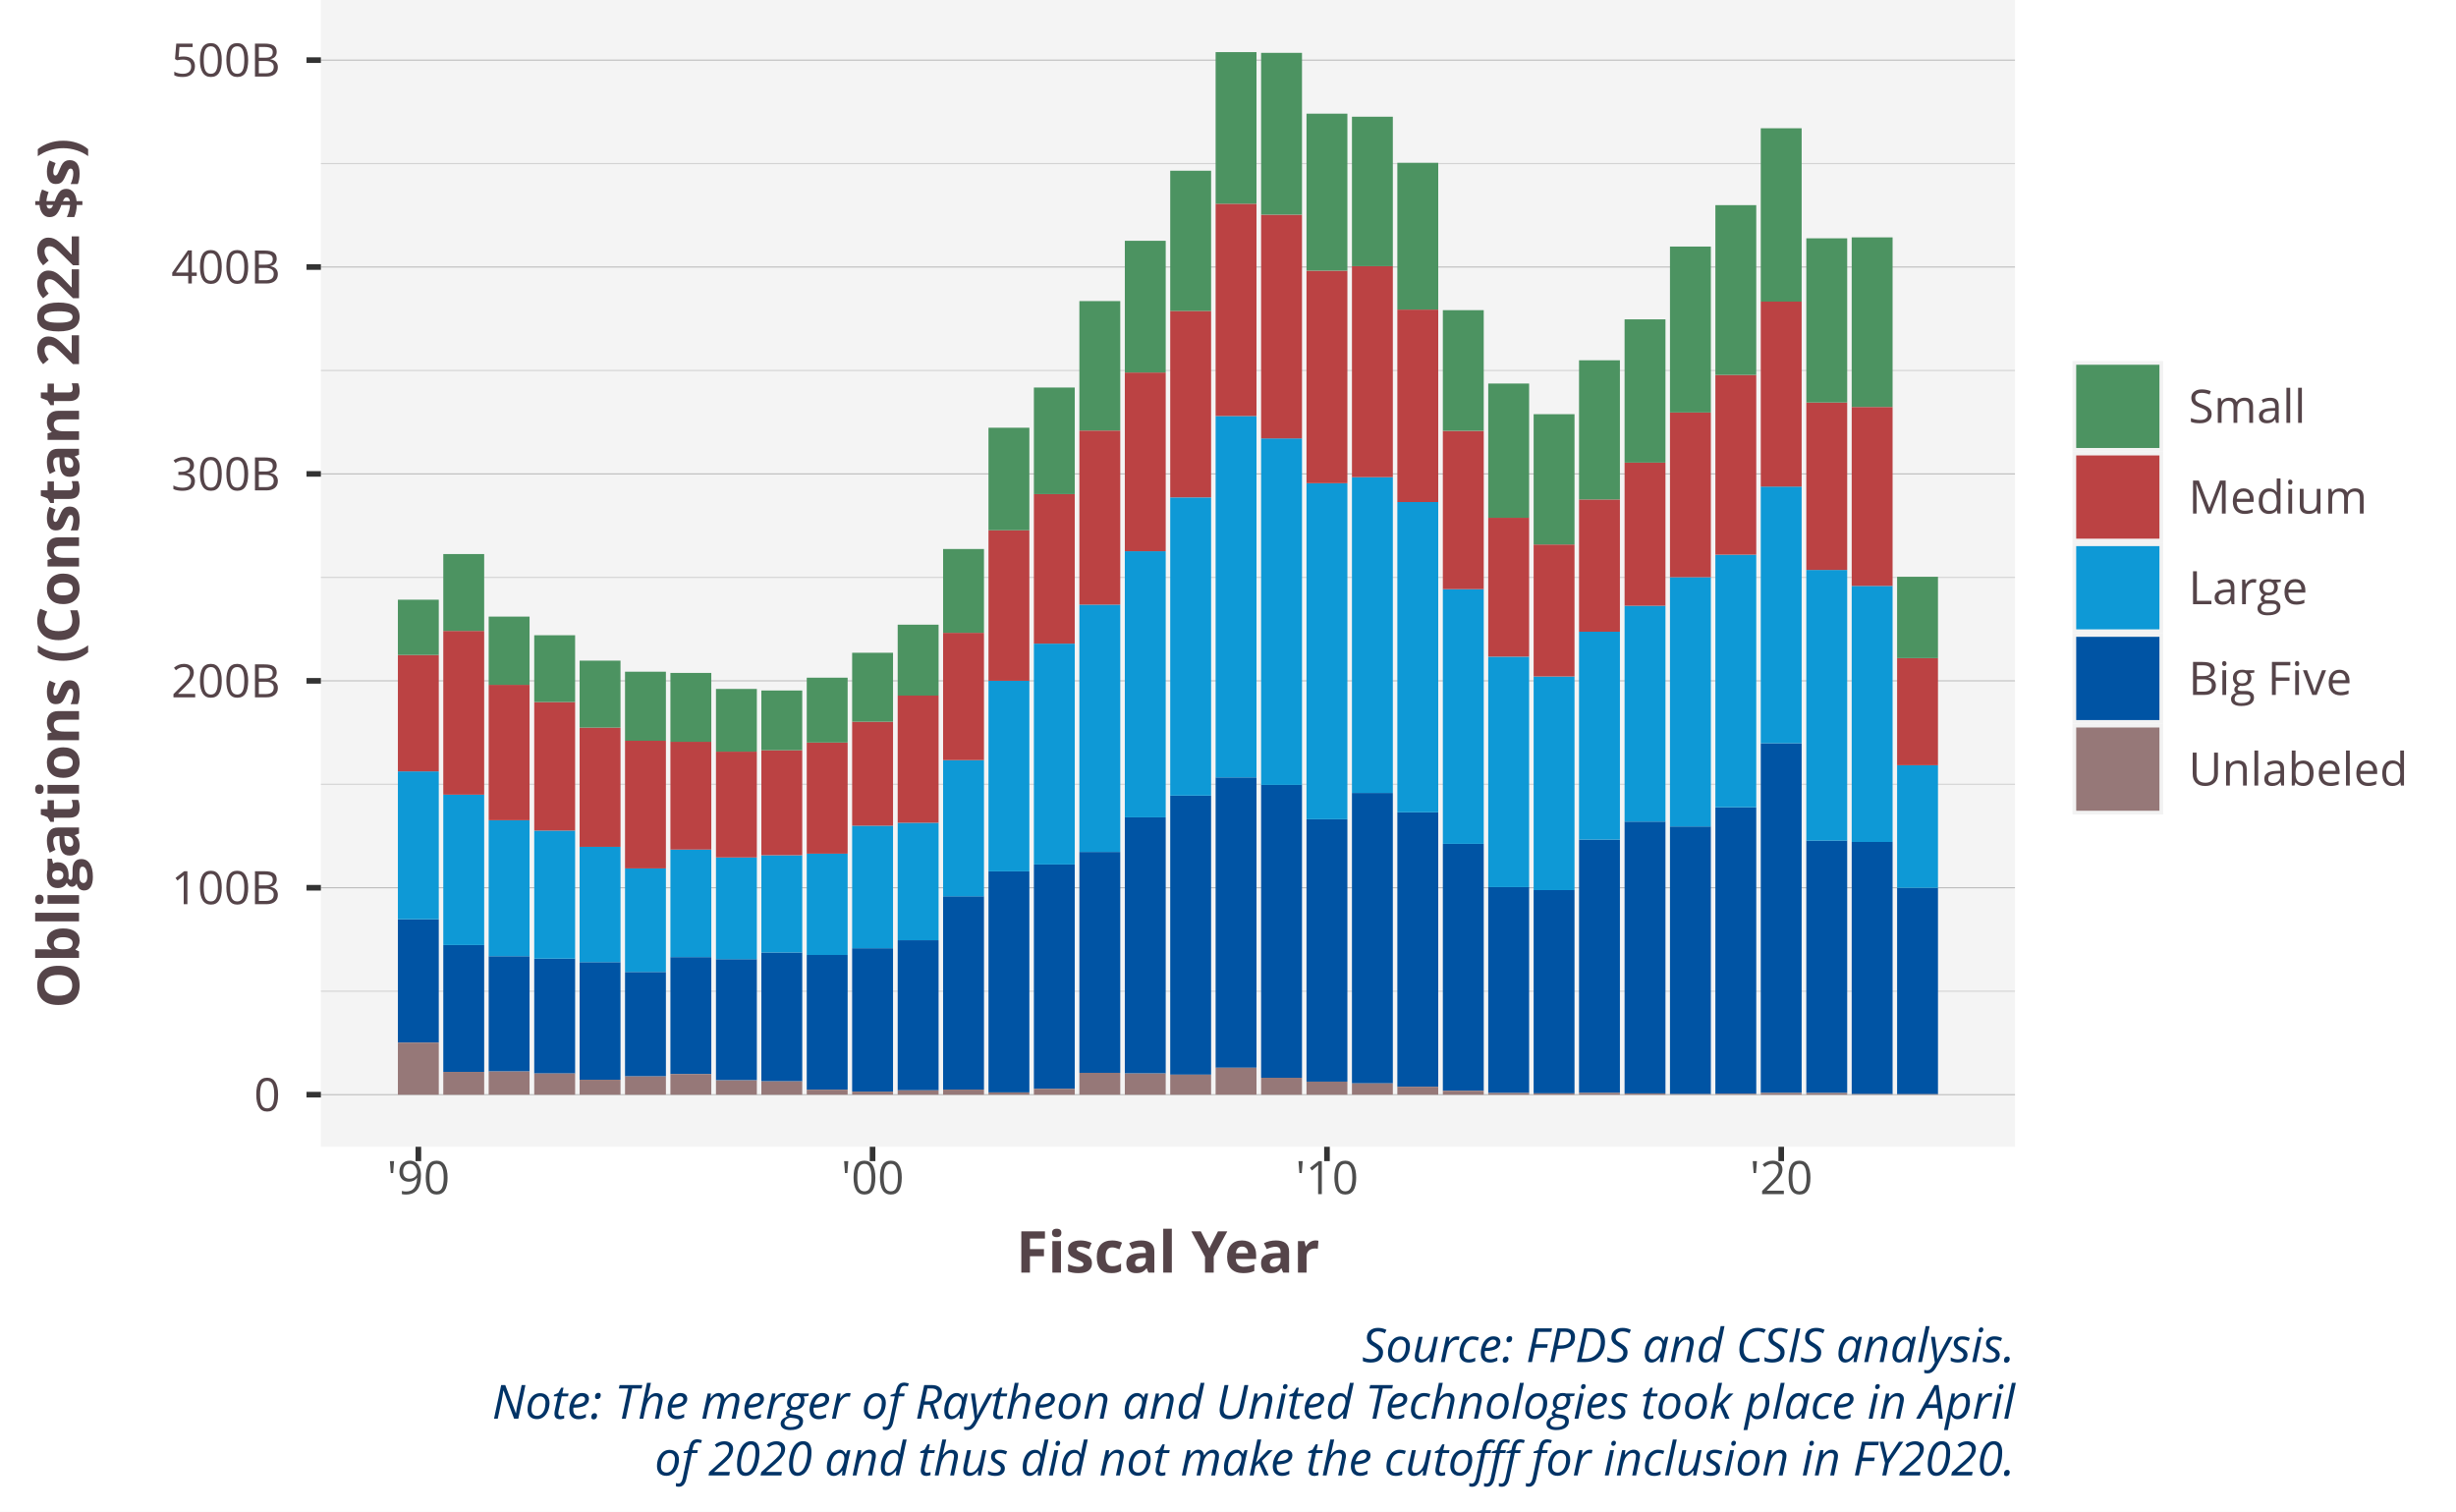
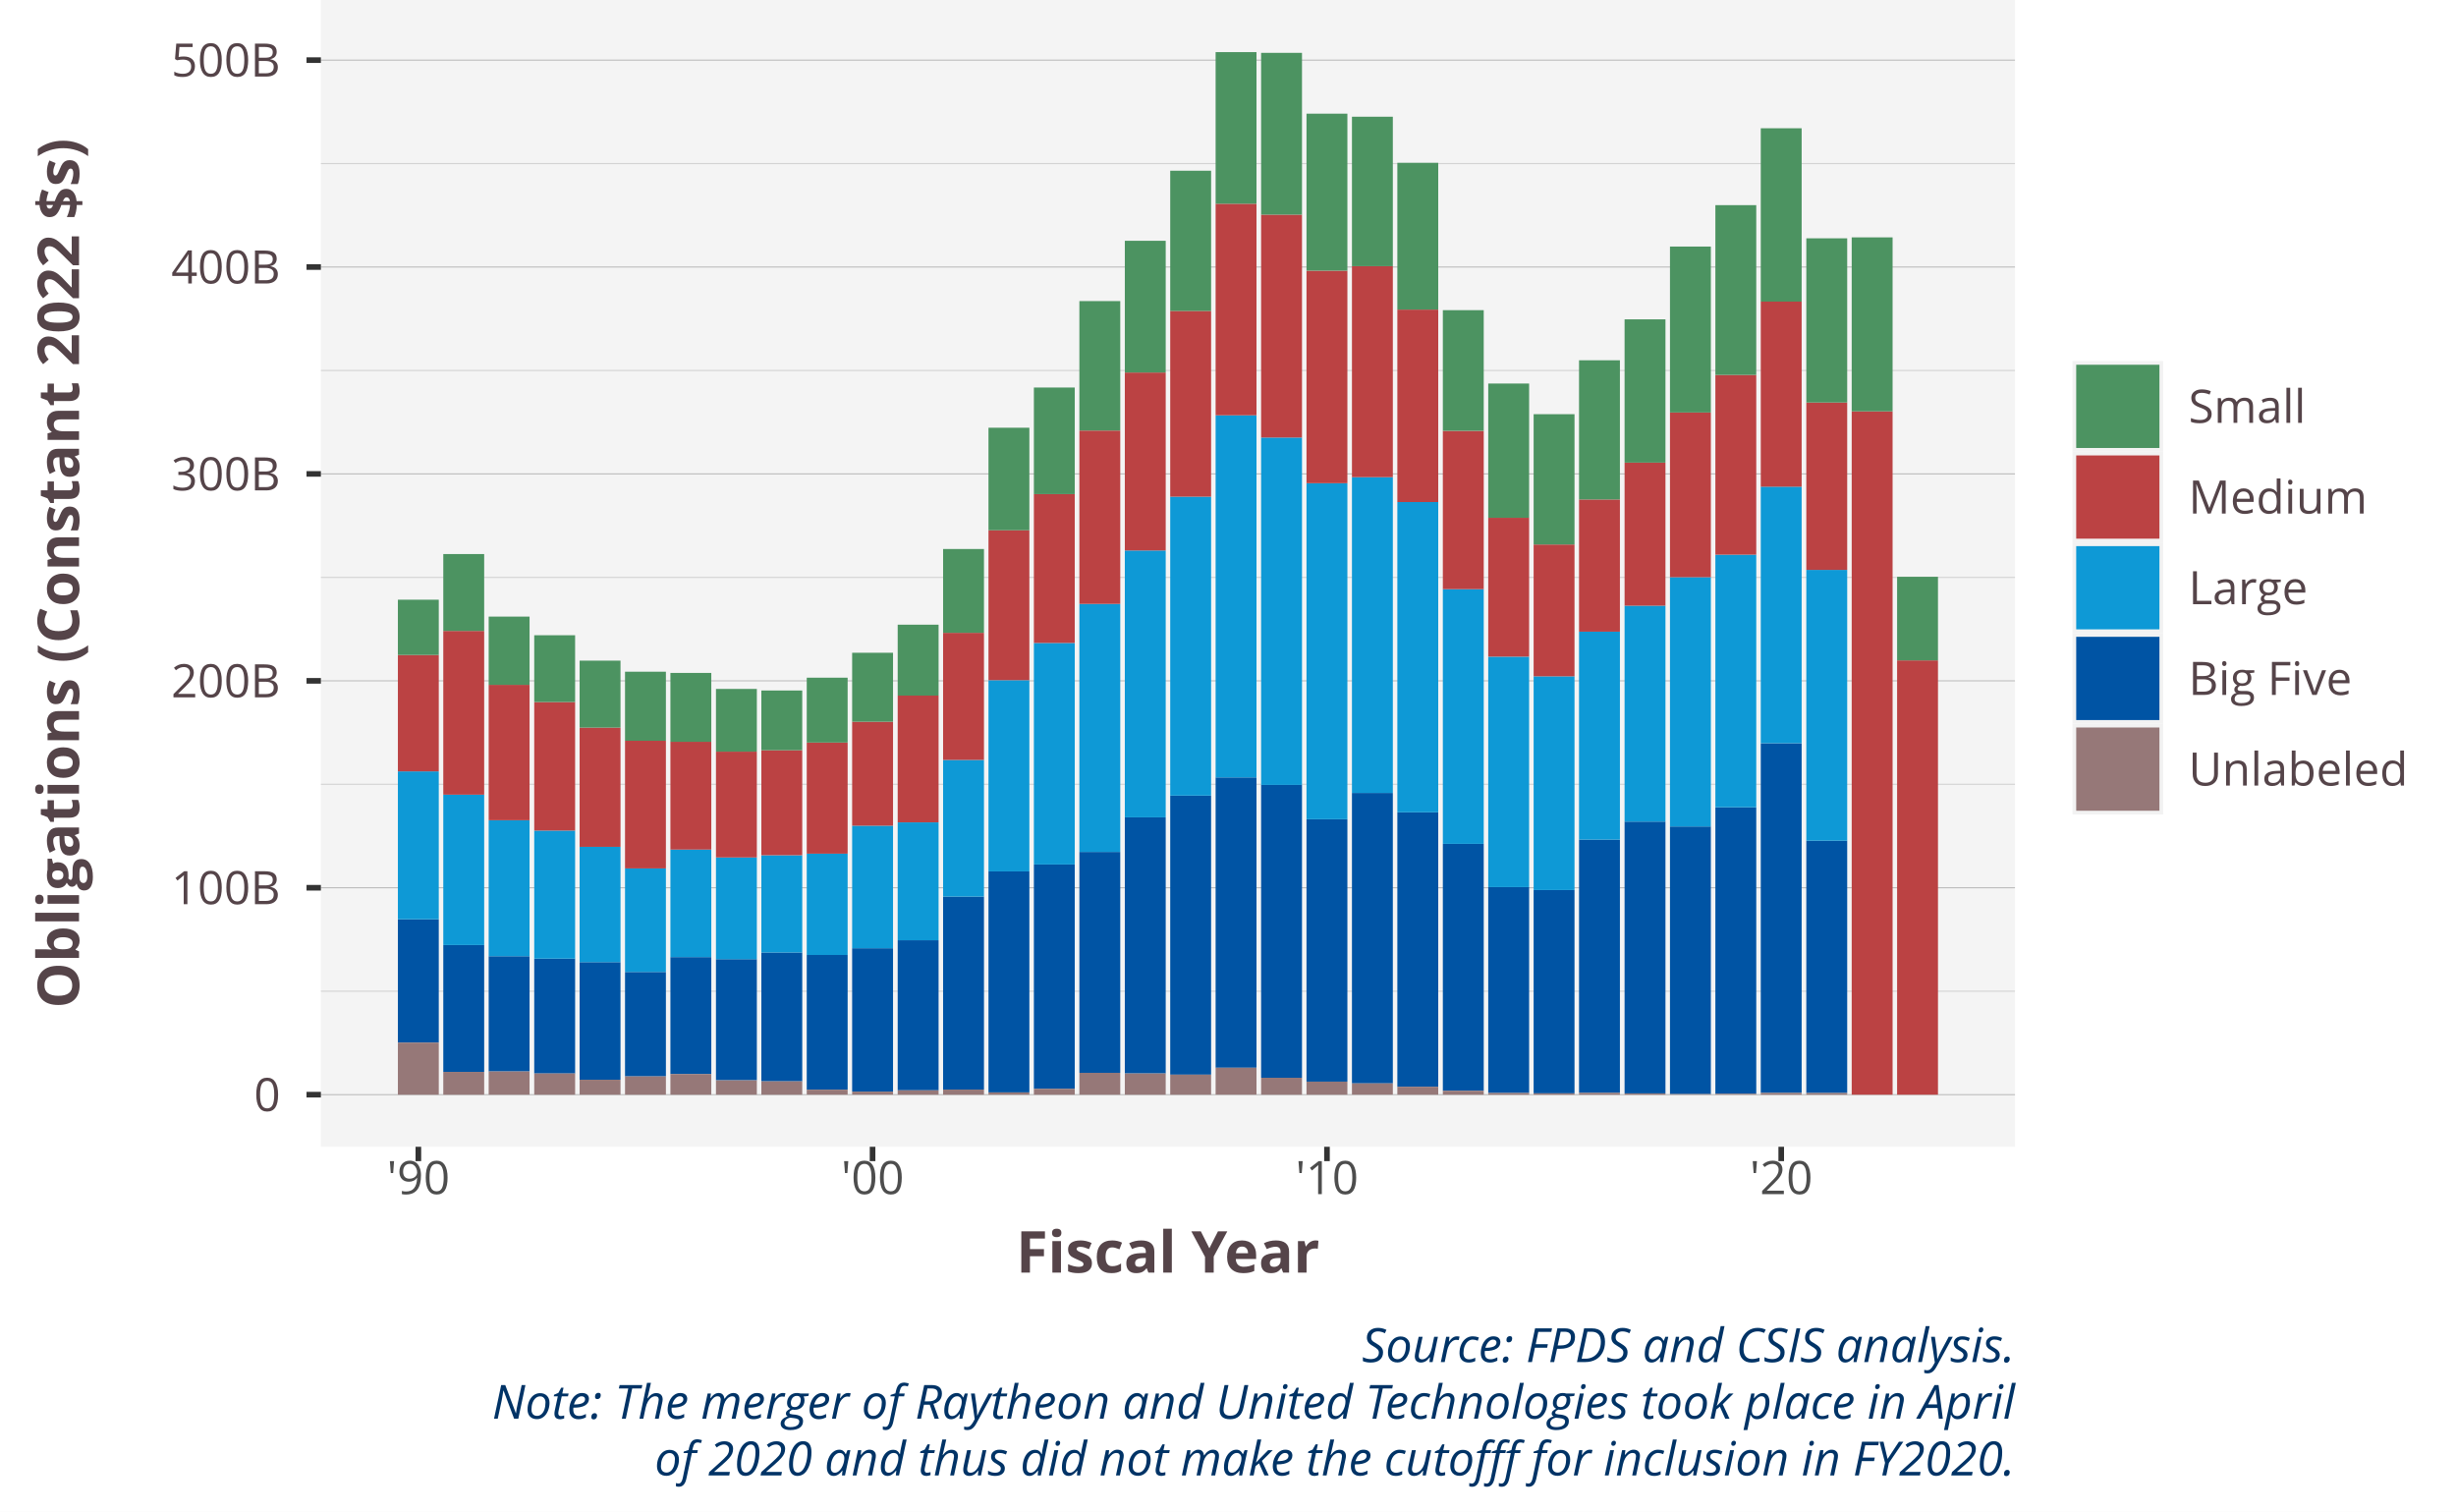
<svg xmlns="http://www.w3.org/2000/svg" class="svglite" width="468.00pt" height="288.00pt" viewBox="0 0 468.00 288.00">
  <defs>
    <style type="text/css">
    .svglite line, .svglite polyline, .svglite polygon, .svglite path, .svglite rect, .svglite circle {
      fill: none;
      stroke: #000000;
      stroke-linecap: round;
      stroke-linejoin: round;
      stroke-miterlimit: 10.00;
    }
    .svglite text {
      white-space: pre;
    }
  </style>
  </defs>
  <rect width="100%" height="100%" style="stroke: none; fill: #FFFFFF;" />
  <defs>
    <clipPath id="cpMC4wMHw0NjguMDB8MC4wMHwyODguMDA=">
      <rect x="0.00" y="0.00" width="468.00" height="288.00" />
    </clipPath>
  </defs>
  <g clip-path="url(#cpMC4wMHw0NjguMDB8MC4wMHwyODguMDA=)">
    <rect x="0.00" y="0.00" width="468.00" height="288.00" style="stroke-width: 1.07; stroke: #FFFFFF; fill: #FFFFFF;" />
  </g>
  <defs>
    <clipPath id="cpNjEuMTV8MzgzLjk2fDAuMDB8MjE4LjUx">
      <rect x="61.15" y="0.00" width="322.81" height="218.51" />
    </clipPath>
  </defs>
  <g clip-path="url(#cpNjEuMTV8MzgzLjk2fDAuMDB8MjE4LjUx)">
    <rect x="61.15" y="-0" width="322.81" height="218.51" style="stroke-width: 1.07; stroke: none; fill: #F4F4F4;" />
    <polyline points="61.15,188.87 383.96,188.87 " style="stroke-width: 0.21; stroke: #D3D3D3; stroke-linecap: butt;" />
    <polyline points="61.15,149.44 383.96,149.44 " style="stroke-width: 0.21; stroke: #D3D3D3; stroke-linecap: butt;" />
    <polyline points="61.15,110.02 383.96,110.02 " style="stroke-width: 0.21; stroke: #D3D3D3; stroke-linecap: butt;" />
    <polyline points="61.15,70.59 383.96,70.59 " style="stroke-width: 0.21; stroke: #D3D3D3; stroke-linecap: butt;" />
    <polyline points="61.15,31.17 383.96,31.17 " style="stroke-width: 0.21; stroke: #D3D3D3; stroke-linecap: butt;" />
    <polyline points="61.15,208.58 383.96,208.58 " style="stroke-width: 0.21; stroke: #BEBEBE; stroke-linecap: butt;" />
    <polyline points="61.15,169.15 383.96,169.15 " style="stroke-width: 0.21; stroke: #BEBEBE; stroke-linecap: butt;" />
    <polyline points="61.15,129.73 383.96,129.73 " style="stroke-width: 0.21; stroke: #BEBEBE; stroke-linecap: butt;" />
    <polyline points="61.15,90.30 383.96,90.30 " style="stroke-width: 0.21; stroke: #BEBEBE; stroke-linecap: butt;" />
    <polyline points="61.15,50.88 383.96,50.88 " style="stroke-width: 0.21; stroke: #BEBEBE; stroke-linecap: butt;" />
    <polyline points="61.15,11.46 383.96,11.46 " style="stroke-width: 0.21; stroke: #BEBEBE; stroke-linecap: butt;" />
    <rect x="75.82" y="175.16" width="7.79" height="23.50" style="stroke-width: 1.07; stroke: none; stroke-linecap: butt; stroke-linejoin: miter; fill: #0054A4;" />
    <rect x="84.47" y="180.07" width="7.79" height="24.17" style="stroke-width: 1.07; stroke: none; stroke-linecap: butt; stroke-linejoin: miter; fill: #0054A4;" />
    <rect x="93.12" y="182.20" width="7.79" height="21.96" style="stroke-width: 1.07; stroke: none; stroke-linecap: butt; stroke-linejoin: miter; fill: #0054A4;" />
    <rect x="101.80" y="182.66" width="7.79" height="21.89" style="stroke-width: 1.07; stroke: none; stroke-linecap: butt; stroke-linejoin: miter; fill: #0054A4;" />
    <rect x="110.45" y="183.33" width="7.79" height="22.41" style="stroke-width: 1.07; stroke: none; stroke-linecap: butt; stroke-linejoin: miter; fill: #0054A4;" />
    <rect x="119.10" y="185.20" width="7.79" height="19.90" style="stroke-width: 1.07; stroke: none; stroke-linecap: butt; stroke-linejoin: miter; fill: #0054A4;" />
    <rect x="127.75" y="182.37" width="7.79" height="22.28" style="stroke-width: 1.07; stroke: none; stroke-linecap: butt; stroke-linejoin: miter; fill: #0054A4;" />
    <rect x="136.43" y="182.76" width="7.79" height="23.08" style="stroke-width: 1.07; stroke: none; stroke-linecap: butt; stroke-linejoin: miter; fill: #0054A4;" />
    <rect x="145.08" y="181.49" width="7.79" height="24.55" style="stroke-width: 1.07; stroke: none; stroke-linecap: butt; stroke-linejoin: miter; fill: #0054A4;" />
    <rect x="153.73" y="181.96" width="7.79" height="25.67" style="stroke-width: 1.07; stroke: none; stroke-linecap: butt; stroke-linejoin: miter; fill: #0054A4;" />
    <rect x="162.38" y="180.68" width="7.79" height="27.33" style="stroke-width: 1.07; stroke: none; stroke-linecap: butt; stroke-linejoin: miter; fill: #0054A4;" />
    <rect x="171.06" y="179.16" width="7.79" height="28.59" style="stroke-width: 1.07; stroke: none; stroke-linecap: butt; stroke-linejoin: miter; fill: #0054A4;" />
-     <rect x="179.71" y="170.78" width="7.79" height="36.83" style="stroke-width: 1.07; stroke: none; stroke-linecap: butt; stroke-linejoin: miter; fill: #0054A4;" />
+     <rect x="179.71" y="170.84" width="7.79" height="36.77" style="stroke-width: 1.07; stroke: none; stroke-linecap: butt; stroke-linejoin: miter; fill: #0054A4;" />
    <rect x="188.36" y="166.04" width="7.79" height="42.11" style="stroke-width: 1.07; stroke: none; stroke-linecap: butt; stroke-linejoin: miter; fill: #0054A4;" />
    <rect x="197.01" y="164.72" width="7.79" height="42.74" style="stroke-width: 1.07; stroke: none; stroke-linecap: butt; stroke-linejoin: miter; fill: #0054A4;" />
    <rect x="205.68" y="162.33" width="7.79" height="42.09" style="stroke-width: 1.07; stroke: none; stroke-linecap: butt; stroke-linejoin: miter; fill: #0054A4;" />
    <rect x="214.34" y="155.74" width="7.79" height="48.80" style="stroke-width: 1.07; stroke: none; stroke-linecap: butt; stroke-linejoin: miter; fill: #0054A4;" />
    <rect x="222.99" y="151.60" width="7.79" height="53.17" style="stroke-width: 1.07; stroke: none; stroke-linecap: butt; stroke-linejoin: miter; fill: #0054A4;" />
    <rect x="231.64" y="148.13" width="7.79" height="55.32" style="stroke-width: 1.07; stroke: none; stroke-linecap: butt; stroke-linejoin: miter; fill: #0054A4;" />
    <rect x="240.31" y="149.57" width="7.79" height="55.79" style="stroke-width: 1.07; stroke: none; stroke-linecap: butt; stroke-linejoin: miter; fill: #0054A4;" />
    <rect x="248.96" y="156.10" width="7.79" height="50.00" style="stroke-width: 1.07; stroke: none; stroke-linecap: butt; stroke-linejoin: miter; fill: #0054A4;" />
    <rect x="257.62" y="151.09" width="7.79" height="55.34" style="stroke-width: 1.07; stroke: none; stroke-linecap: butt; stroke-linejoin: miter; fill: #0054A4;" />
    <rect x="266.27" y="154.78" width="7.79" height="52.29" style="stroke-width: 1.07; stroke: none; stroke-linecap: butt; stroke-linejoin: miter; fill: #0054A4;" />
    <rect x="274.94" y="160.79" width="7.79" height="47.03" style="stroke-width: 1.07; stroke: none; stroke-linecap: butt; stroke-linejoin: miter; fill: #0054A4;" />
    <rect x="283.59" y="169.03" width="7.79" height="39.23" style="stroke-width: 1.07; stroke: none; stroke-linecap: butt; stroke-linejoin: miter; fill: #0054A4;" />
    <rect x="292.24" y="169.60" width="7.79" height="38.73" style="stroke-width: 1.07; stroke: none; stroke-linecap: butt; stroke-linejoin: miter; fill: #0054A4;" />
    <rect x="300.89" y="159.98" width="7.79" height="48.25" style="stroke-width: 1.07; stroke: none; stroke-linecap: butt; stroke-linejoin: miter; fill: #0054A4;" />
    <rect x="309.57" y="156.55" width="7.79" height="51.79" style="stroke-width: 1.07; stroke: none; stroke-linecap: butt; stroke-linejoin: miter; fill: #0054A4;" />
    <rect x="318.22" y="157.48" width="7.79" height="50.99" style="stroke-width: 1.07; stroke: none; stroke-linecap: butt; stroke-linejoin: miter; fill: #0054A4;" />
    <rect x="326.87" y="153.82" width="7.79" height="54.59" style="stroke-width: 1.07; stroke: none; stroke-linecap: butt; stroke-linejoin: miter; fill: #0054A4;" />
    <rect x="335.52" y="141.62" width="7.79" height="66.62" style="stroke-width: 1.07; stroke: none; stroke-linecap: butt; stroke-linejoin: miter; fill: #0054A4;" />
-     <rect x="344.20" y="160.17" width="7.79" height="48.08" style="stroke-width: 1.07; stroke: none; stroke-linecap: butt; stroke-linejoin: miter; fill: #0054A4;" />
-     <rect x="352.85" y="160.42" width="7.79" height="48.05" style="stroke-width: 1.07; stroke: none; stroke-linecap: butt; stroke-linejoin: miter; fill: #0054A4;" />
-     <rect x="361.50" y="169.17" width="7.79" height="39.32" style="stroke-width: 1.07; stroke: none; stroke-linecap: butt; stroke-linejoin: miter; fill: #0054A4;" />
+     <rect x="344.20" y="160.19" width="7.79" height="48.07" style="stroke-width: 1.07; stroke: none; stroke-linecap: butt; stroke-linejoin: miter; fill: #0054A4;" />
    <rect x="75.82" y="146.98" width="7.79" height="28.18" style="stroke-width: 1.07; stroke: none; stroke-linecap: butt; stroke-linejoin: miter; fill: #0E99D6;" />
    <rect x="84.47" y="151.42" width="7.79" height="28.65" style="stroke-width: 1.07; stroke: none; stroke-linecap: butt; stroke-linejoin: miter; fill: #0E99D6;" />
    <rect x="93.12" y="156.29" width="7.79" height="25.90" style="stroke-width: 1.07; stroke: none; stroke-linecap: butt; stroke-linejoin: miter; fill: #0E99D6;" />
    <rect x="101.80" y="158.26" width="7.79" height="24.40" style="stroke-width: 1.07; stroke: none; stroke-linecap: butt; stroke-linejoin: miter; fill: #0E99D6;" />
    <rect x="110.45" y="161.36" width="7.79" height="21.97" style="stroke-width: 1.07; stroke: none; stroke-linecap: butt; stroke-linejoin: miter; fill: #0E99D6;" />
    <rect x="119.10" y="165.47" width="7.79" height="19.72" style="stroke-width: 1.07; stroke: none; stroke-linecap: butt; stroke-linejoin: miter; fill: #0E99D6;" />
    <rect x="127.75" y="161.88" width="7.79" height="20.48" style="stroke-width: 1.07; stroke: none; stroke-linecap: butt; stroke-linejoin: miter; fill: #0E99D6;" />
    <rect x="136.43" y="163.38" width="7.79" height="19.38" style="stroke-width: 1.07; stroke: none; stroke-linecap: butt; stroke-linejoin: miter; fill: #0E99D6;" />
    <rect x="145.08" y="162.97" width="7.79" height="18.52" style="stroke-width: 1.07; stroke: none; stroke-linecap: butt; stroke-linejoin: miter; fill: #0E99D6;" />
    <rect x="153.73" y="162.66" width="7.79" height="19.30" style="stroke-width: 1.07; stroke: none; stroke-linecap: butt; stroke-linejoin: miter; fill: #0E99D6;" />
    <rect x="162.38" y="157.33" width="7.79" height="23.35" style="stroke-width: 1.07; stroke: none; stroke-linecap: butt; stroke-linejoin: miter; fill: #0E99D6;" />
-     <rect x="171.06" y="156.77" width="7.79" height="22.38" style="stroke-width: 1.07; stroke: none; stroke-linecap: butt; stroke-linejoin: miter; fill: #0E99D6;" />
-     <rect x="179.71" y="144.84" width="7.79" height="25.95" style="stroke-width: 1.07; stroke: none; stroke-linecap: butt; stroke-linejoin: miter; fill: #0E99D6;" />
-     <rect x="188.36" y="129.72" width="7.79" height="36.31" style="stroke-width: 1.07; stroke: none; stroke-linecap: butt; stroke-linejoin: miter; fill: #0E99D6;" />
-     <rect x="197.01" y="122.64" width="7.79" height="42.08" style="stroke-width: 1.07; stroke: none; stroke-linecap: butt; stroke-linejoin: miter; fill: #0E99D6;" />
-     <rect x="205.68" y="115.21" width="7.79" height="47.12" style="stroke-width: 1.07; stroke: none; stroke-linecap: butt; stroke-linejoin: miter; fill: #0E99D6;" />
-     <rect x="214.34" y="105.03" width="7.79" height="50.71" style="stroke-width: 1.07; stroke: none; stroke-linecap: butt; stroke-linejoin: miter; fill: #0E99D6;" />
-     <rect x="222.99" y="94.78" width="7.79" height="56.82" style="stroke-width: 1.07; stroke: none; stroke-linecap: butt; stroke-linejoin: miter; fill: #0E99D6;" />
-     <rect x="231.64" y="79.27" width="7.79" height="68.86" style="stroke-width: 1.07; stroke: none; stroke-linecap: butt; stroke-linejoin: miter; fill: #0E99D6;" />
-     <rect x="240.31" y="83.53" width="7.79" height="66.03" style="stroke-width: 1.07; stroke: none; stroke-linecap: butt; stroke-linejoin: miter; fill: #0E99D6;" />
+     <rect x="171.06" y="156.70" width="7.79" height="22.46" style="stroke-width: 1.07; stroke: none; stroke-linecap: butt; stroke-linejoin: miter; fill: #0E99D6;" />
+     <rect x="179.71" y="144.80" width="7.79" height="26.04" style="stroke-width: 1.07; stroke: none; stroke-linecap: butt; stroke-linejoin: miter; fill: #0E99D6;" />
+     <rect x="188.36" y="129.61" width="7.79" height="36.43" style="stroke-width: 1.07; stroke: none; stroke-linecap: butt; stroke-linejoin: miter; fill: #0E99D6;" />
+     <rect x="197.01" y="122.51" width="7.79" height="42.21" style="stroke-width: 1.07; stroke: none; stroke-linecap: butt; stroke-linejoin: miter; fill: #0E99D6;" />
+     <rect x="205.68" y="115.07" width="7.79" height="47.26" style="stroke-width: 1.07; stroke: none; stroke-linecap: butt; stroke-linejoin: miter; fill: #0E99D6;" />
+     <rect x="214.34" y="104.89" width="7.79" height="50.85" style="stroke-width: 1.07; stroke: none; stroke-linecap: butt; stroke-linejoin: miter; fill: #0E99D6;" />
+     <rect x="222.99" y="94.64" width="7.79" height="56.96" style="stroke-width: 1.07; stroke: none; stroke-linecap: butt; stroke-linejoin: miter; fill: #0E99D6;" />
+     <rect x="231.64" y="79.13" width="7.79" height="69.00" style="stroke-width: 1.07; stroke: none; stroke-linecap: butt; stroke-linejoin: miter; fill: #0E99D6;" />
+     <rect x="240.31" y="83.37" width="7.79" height="66.19" style="stroke-width: 1.07; stroke: none; stroke-linecap: butt; stroke-linejoin: miter; fill: #0E99D6;" />
    <rect x="248.96" y="92.07" width="7.79" height="64.03" style="stroke-width: 1.07; stroke: none; stroke-linecap: butt; stroke-linejoin: miter; fill: #0E99D6;" />
    <rect x="257.62" y="90.92" width="7.79" height="60.17" style="stroke-width: 1.07; stroke: none; stroke-linecap: butt; stroke-linejoin: miter; fill: #0E99D6;" />
    <rect x="266.27" y="95.65" width="7.79" height="59.13" style="stroke-width: 1.07; stroke: none; stroke-linecap: butt; stroke-linejoin: miter; fill: #0E99D6;" />
    <rect x="274.94" y="112.26" width="7.79" height="48.53" style="stroke-width: 1.07; stroke: none; stroke-linecap: butt; stroke-linejoin: miter; fill: #0E99D6;" />
    <rect x="283.59" y="125.13" width="7.79" height="43.90" style="stroke-width: 1.07; stroke: none; stroke-linecap: butt; stroke-linejoin: miter; fill: #0E99D6;" />
-     <rect x="292.24" y="128.91" width="7.79" height="40.69" style="stroke-width: 1.07; stroke: none; stroke-linecap: butt; stroke-linejoin: miter; fill: #0E99D6;" />
-     <rect x="300.89" y="120.37" width="7.79" height="39.61" style="stroke-width: 1.07; stroke: none; stroke-linecap: butt; stroke-linejoin: miter; fill: #0E99D6;" />
-     <rect x="309.57" y="115.42" width="7.79" height="41.13" style="stroke-width: 1.07; stroke: none; stroke-linecap: butt; stroke-linejoin: miter; fill: #0E99D6;" />
+     <rect x="292.24" y="128.87" width="7.79" height="40.72" style="stroke-width: 1.07; stroke: none; stroke-linecap: butt; stroke-linejoin: miter; fill: #0E99D6;" />
+     <rect x="300.89" y="120.36" width="7.79" height="39.62" style="stroke-width: 1.07; stroke: none; stroke-linecap: butt; stroke-linejoin: miter; fill: #0E99D6;" />
+     <rect x="309.57" y="115.41" width="7.79" height="41.14" style="stroke-width: 1.07; stroke: none; stroke-linecap: butt; stroke-linejoin: miter; fill: #0E99D6;" />
    <rect x="318.22" y="109.98" width="7.79" height="47.50" style="stroke-width: 1.07; stroke: none; stroke-linecap: butt; stroke-linejoin: miter; fill: #0E99D6;" />
    <rect x="326.87" y="105.69" width="7.79" height="48.13" style="stroke-width: 1.07; stroke: none; stroke-linecap: butt; stroke-linejoin: miter; fill: #0E99D6;" />
-     <rect x="335.52" y="92.71" width="7.79" height="48.91" style="stroke-width: 1.07; stroke: none; stroke-linecap: butt; stroke-linejoin: miter; fill: #0E99D6;" />
-     <rect x="344.20" y="108.60" width="7.79" height="51.58" style="stroke-width: 1.07; stroke: none; stroke-linecap: butt; stroke-linejoin: miter; fill: #0E99D6;" />
-     <rect x="352.85" y="111.64" width="7.79" height="48.79" style="stroke-width: 1.07; stroke: none; stroke-linecap: butt; stroke-linejoin: miter; fill: #0E99D6;" />
-     <rect x="361.50" y="145.81" width="7.79" height="23.36" style="stroke-width: 1.07; stroke: none; stroke-linecap: butt; stroke-linejoin: miter; fill: #0E99D6;" />
+     <rect x="335.52" y="92.73" width="7.79" height="48.88" style="stroke-width: 1.07; stroke: none; stroke-linecap: butt; stroke-linejoin: miter; fill: #0E99D6;" />
+     <rect x="344.20" y="108.59" width="7.79" height="51.60" style="stroke-width: 1.07; stroke: none; stroke-linecap: butt; stroke-linejoin: miter; fill: #0E99D6;" />
    <rect x="75.82" y="124.80" width="7.79" height="22.18" style="stroke-width: 1.07; stroke: none; stroke-linecap: butt; stroke-linejoin: miter; fill: #BB4243;" />
    <rect x="84.47" y="120.22" width="7.79" height="31.20" style="stroke-width: 1.07; stroke: none; stroke-linecap: butt; stroke-linejoin: miter; fill: #BB4243;" />
    <rect x="93.12" y="130.49" width="7.79" height="25.80" style="stroke-width: 1.07; stroke: none; stroke-linecap: butt; stroke-linejoin: miter; fill: #BB4243;" />
    <rect x="101.80" y="133.77" width="7.79" height="24.49" style="stroke-width: 1.07; stroke: none; stroke-linecap: butt; stroke-linejoin: miter; fill: #BB4243;" />
    <rect x="110.45" y="138.64" width="7.79" height="22.72" style="stroke-width: 1.07; stroke: none; stroke-linecap: butt; stroke-linejoin: miter; fill: #BB4243;" />
    <rect x="119.10" y="141.15" width="7.79" height="24.32" style="stroke-width: 1.07; stroke: none; stroke-linecap: butt; stroke-linejoin: miter; fill: #BB4243;" />
    <rect x="127.75" y="141.34" width="7.79" height="20.54" style="stroke-width: 1.07; stroke: none; stroke-linecap: butt; stroke-linejoin: miter; fill: #BB4243;" />
    <rect x="136.43" y="143.22" width="7.79" height="20.16" style="stroke-width: 1.07; stroke: none; stroke-linecap: butt; stroke-linejoin: miter; fill: #BB4243;" />
    <rect x="145.08" y="142.95" width="7.79" height="20.01" style="stroke-width: 1.07; stroke: none; stroke-linecap: butt; stroke-linejoin: miter; fill: #BB4243;" />
    <rect x="153.73" y="141.49" width="7.79" height="21.17" style="stroke-width: 1.07; stroke: none; stroke-linecap: butt; stroke-linejoin: miter; fill: #BB4243;" />
    <rect x="162.38" y="137.52" width="7.79" height="19.81" style="stroke-width: 1.07; stroke: none; stroke-linecap: butt; stroke-linejoin: miter; fill: #BB4243;" />
-     <rect x="171.06" y="132.53" width="7.79" height="24.24" style="stroke-width: 1.07; stroke: none; stroke-linecap: butt; stroke-linejoin: miter; fill: #BB4243;" />
-     <rect x="179.71" y="120.58" width="7.79" height="24.26" style="stroke-width: 1.07; stroke: none; stroke-linecap: butt; stroke-linejoin: miter; fill: #BB4243;" />
-     <rect x="188.36" y="101.02" width="7.79" height="28.70" style="stroke-width: 1.07; stroke: none; stroke-linecap: butt; stroke-linejoin: miter; fill: #BB4243;" />
-     <rect x="197.01" y="94.15" width="7.79" height="28.49" style="stroke-width: 1.07; stroke: none; stroke-linecap: butt; stroke-linejoin: miter; fill: #BB4243;" />
-     <rect x="205.68" y="82.04" width="7.79" height="33.17" style="stroke-width: 1.07; stroke: none; stroke-linecap: butt; stroke-linejoin: miter; fill: #BB4243;" />
-     <rect x="214.34" y="70.98" width="7.79" height="34.05" style="stroke-width: 1.07; stroke: none; stroke-linecap: butt; stroke-linejoin: miter; fill: #BB4243;" />
-     <rect x="222.99" y="59.24" width="7.79" height="35.53" style="stroke-width: 1.07; stroke: none; stroke-linecap: butt; stroke-linejoin: miter; fill: #BB4243;" />
-     <rect x="231.64" y="38.82" width="7.79" height="40.45" style="stroke-width: 1.07; stroke: none; stroke-linecap: butt; stroke-linejoin: miter; fill: #BB4243;" />
-     <rect x="240.31" y="40.91" width="7.79" height="42.63" style="stroke-width: 1.07; stroke: none; stroke-linecap: butt; stroke-linejoin: miter; fill: #BB4243;" />
+     <rect x="171.06" y="132.53" width="7.79" height="24.16" style="stroke-width: 1.07; stroke: none; stroke-linecap: butt; stroke-linejoin: miter; fill: #BB4243;" />
+     <rect x="179.71" y="120.58" width="7.79" height="24.22" style="stroke-width: 1.07; stroke: none; stroke-linecap: butt; stroke-linejoin: miter; fill: #BB4243;" />
+     <rect x="188.36" y="101.02" width="7.79" height="28.58" style="stroke-width: 1.07; stroke: none; stroke-linecap: butt; stroke-linejoin: miter; fill: #BB4243;" />
+     <rect x="197.01" y="94.15" width="7.79" height="28.36" style="stroke-width: 1.07; stroke: none; stroke-linecap: butt; stroke-linejoin: miter; fill: #BB4243;" />
+     <rect x="205.68" y="82.04" width="7.79" height="33.03" style="stroke-width: 1.07; stroke: none; stroke-linecap: butt; stroke-linejoin: miter; fill: #BB4243;" />
+     <rect x="214.34" y="70.98" width="7.79" height="33.91" style="stroke-width: 1.07; stroke: none; stroke-linecap: butt; stroke-linejoin: miter; fill: #BB4243;" />
+     <rect x="222.99" y="59.24" width="7.79" height="35.40" style="stroke-width: 1.07; stroke: none; stroke-linecap: butt; stroke-linejoin: miter; fill: #BB4243;" />
+     <rect x="231.64" y="38.82" width="7.79" height="40.31" style="stroke-width: 1.07; stroke: none; stroke-linecap: butt; stroke-linejoin: miter; fill: #BB4243;" />
+     <rect x="240.31" y="40.90" width="7.79" height="42.47" style="stroke-width: 1.07; stroke: none; stroke-linecap: butt; stroke-linejoin: miter; fill: #BB4243;" />
    <rect x="248.96" y="51.58" width="7.79" height="40.49" style="stroke-width: 1.07; stroke: none; stroke-linecap: butt; stroke-linejoin: miter; fill: #BB4243;" />
    <rect x="257.62" y="50.72" width="7.79" height="40.20" style="stroke-width: 1.07; stroke: none; stroke-linecap: butt; stroke-linejoin: miter; fill: #BB4243;" />
    <rect x="266.27" y="58.99" width="7.79" height="36.67" style="stroke-width: 1.07; stroke: none; stroke-linecap: butt; stroke-linejoin: miter; fill: #BB4243;" />
    <rect x="274.94" y="82.10" width="7.79" height="30.16" style="stroke-width: 1.07; stroke: none; stroke-linecap: butt; stroke-linejoin: miter; fill: #BB4243;" />
    <rect x="283.59" y="98.66" width="7.79" height="26.46" style="stroke-width: 1.07; stroke: none; stroke-linecap: butt; stroke-linejoin: miter; fill: #BB4243;" />
-     <rect x="292.24" y="103.75" width="7.79" height="25.15" style="stroke-width: 1.07; stroke: none; stroke-linecap: butt; stroke-linejoin: miter; fill: #BB4243;" />
-     <rect x="300.89" y="95.17" width="7.79" height="25.20" style="stroke-width: 1.07; stroke: none; stroke-linecap: butt; stroke-linejoin: miter; fill: #BB4243;" />
-     <rect x="309.57" y="88.15" width="7.79" height="27.27" style="stroke-width: 1.07; stroke: none; stroke-linecap: butt; stroke-linejoin: miter; fill: #BB4243;" />
+     <rect x="292.24" y="103.75" width="7.79" height="25.12" style="stroke-width: 1.07; stroke: none; stroke-linecap: butt; stroke-linejoin: miter; fill: #BB4243;" />
+     <rect x="300.89" y="95.17" width="7.79" height="25.19" style="stroke-width: 1.07; stroke: none; stroke-linecap: butt; stroke-linejoin: miter; fill: #BB4243;" />
+     <rect x="309.57" y="88.15" width="7.79" height="27.26" style="stroke-width: 1.07; stroke: none; stroke-linecap: butt; stroke-linejoin: miter; fill: #BB4243;" />
    <rect x="318.22" y="78.60" width="7.79" height="31.38" style="stroke-width: 1.07; stroke: none; stroke-linecap: butt; stroke-linejoin: miter; fill: #BB4243;" />
    <rect x="326.87" y="71.44" width="7.79" height="34.25" style="stroke-width: 1.07; stroke: none; stroke-linecap: butt; stroke-linejoin: miter; fill: #BB4243;" />
-     <rect x="335.52" y="57.47" width="7.79" height="35.25" style="stroke-width: 1.07; stroke: none; stroke-linecap: butt; stroke-linejoin: miter; fill: #BB4243;" />
-     <rect x="344.20" y="76.70" width="7.79" height="31.90" style="stroke-width: 1.07; stroke: none; stroke-linecap: butt; stroke-linejoin: miter; fill: #BB4243;" />
-     <rect x="352.85" y="77.55" width="7.79" height="34.09" style="stroke-width: 1.07; stroke: none; stroke-linecap: butt; stroke-linejoin: miter; fill: #BB4243;" />
-     <rect x="361.50" y="125.40" width="7.79" height="20.41" style="stroke-width: 1.07; stroke: none; stroke-linecap: butt; stroke-linejoin: miter; fill: #BB4243;" />
+     <rect x="335.52" y="57.47" width="7.79" height="35.27" style="stroke-width: 1.07; stroke: none; stroke-linecap: butt; stroke-linejoin: miter; fill: #BB4243;" />
+     <rect x="344.20" y="76.70" width="7.79" height="31.89" style="stroke-width: 1.07; stroke: none; stroke-linecap: butt; stroke-linejoin: miter; fill: #BB4243;" />
+     <rect x="352.85" y="78.38" width="7.79" height="130.20" style="stroke-width: 1.07; stroke: none; stroke-linecap: butt; stroke-linejoin: miter; fill: #BB4243;" />
+     <rect x="361.50" y="125.83" width="7.79" height="82.75" style="stroke-width: 1.07; stroke: none; stroke-linecap: butt; stroke-linejoin: miter; fill: #BB4243;" />
    <rect x="75.82" y="114.27" width="7.79" height="10.53" style="stroke-width: 1.07; stroke: none; stroke-linecap: butt; stroke-linejoin: miter; fill: #4C9361;" />
    <rect x="84.47" y="105.57" width="7.79" height="14.65" style="stroke-width: 1.07; stroke: none; stroke-linecap: butt; stroke-linejoin: miter; fill: #4C9361;" />
    <rect x="93.12" y="117.49" width="7.79" height="13.01" style="stroke-width: 1.07; stroke: none; stroke-linecap: butt; stroke-linejoin: miter; fill: #4C9361;" />
    <rect x="101.80" y="121.04" width="7.79" height="12.73" style="stroke-width: 1.07; stroke: none; stroke-linecap: butt; stroke-linejoin: miter; fill: #4C9361;" />
    <rect x="110.45" y="125.88" width="7.79" height="12.76" style="stroke-width: 1.07; stroke: none; stroke-linecap: butt; stroke-linejoin: miter; fill: #4C9361;" />
    <rect x="119.10" y="127.99" width="7.79" height="13.16" style="stroke-width: 1.07; stroke: none; stroke-linecap: butt; stroke-linejoin: miter; fill: #4C9361;" />
    <rect x="127.75" y="128.22" width="7.79" height="13.13" style="stroke-width: 1.07; stroke: none; stroke-linecap: butt; stroke-linejoin: miter; fill: #4C9361;" />
    <rect x="136.43" y="131.27" width="7.79" height="11.95" style="stroke-width: 1.07; stroke: none; stroke-linecap: butt; stroke-linejoin: miter; fill: #4C9361;" />
    <rect x="145.08" y="131.57" width="7.79" height="11.38" style="stroke-width: 1.07; stroke: none; stroke-linecap: butt; stroke-linejoin: miter; fill: #4C9361;" />
    <rect x="153.73" y="129.13" width="7.79" height="12.36" style="stroke-width: 1.07; stroke: none; stroke-linecap: butt; stroke-linejoin: miter; fill: #4C9361;" />
    <rect x="162.38" y="124.38" width="7.79" height="13.14" style="stroke-width: 1.07; stroke: none; stroke-linecap: butt; stroke-linejoin: miter; fill: #4C9361;" />
    <rect x="171.06" y="119.03" width="7.79" height="13.51" style="stroke-width: 1.07; stroke: none; stroke-linecap: butt; stroke-linejoin: miter; fill: #4C9361;" />
    <rect x="179.71" y="104.61" width="7.79" height="15.97" style="stroke-width: 1.07; stroke: none; stroke-linecap: butt; stroke-linejoin: miter; fill: #4C9361;" />
    <rect x="188.36" y="81.50" width="7.79" height="19.53" style="stroke-width: 1.07; stroke: none; stroke-linecap: butt; stroke-linejoin: miter; fill: #4C9361;" />
    <rect x="197.01" y="73.84" width="7.79" height="20.31" style="stroke-width: 1.07; stroke: none; stroke-linecap: butt; stroke-linejoin: miter; fill: #4C9361;" />
    <rect x="205.68" y="57.37" width="7.79" height="24.66" style="stroke-width: 1.07; stroke: none; stroke-linecap: butt; stroke-linejoin: miter; fill: #4C9361;" />
    <rect x="214.34" y="45.88" width="7.79" height="25.10" style="stroke-width: 1.07; stroke: none; stroke-linecap: butt; stroke-linejoin: miter; fill: #4C9361;" />
    <rect x="222.99" y="32.53" width="7.79" height="26.72" style="stroke-width: 1.07; stroke: none; stroke-linecap: butt; stroke-linejoin: miter; fill: #4C9361;" />
    <rect x="231.64" y="9.93" width="7.79" height="28.89" style="stroke-width: 1.07; stroke: none; stroke-linecap: butt; stroke-linejoin: miter; fill: #4C9361;" />
    <rect x="240.31" y="10.07" width="7.79" height="30.83" style="stroke-width: 1.07; stroke: none; stroke-linecap: butt; stroke-linejoin: miter; fill: #4C9361;" />
    <rect x="248.96" y="21.66" width="7.79" height="29.91" style="stroke-width: 1.07; stroke: none; stroke-linecap: butt; stroke-linejoin: miter; fill: #4C9361;" />
    <rect x="257.62" y="22.24" width="7.79" height="28.48" style="stroke-width: 1.07; stroke: none; stroke-linecap: butt; stroke-linejoin: miter; fill: #4C9361;" />
    <rect x="266.27" y="31.02" width="7.79" height="27.97" style="stroke-width: 1.07; stroke: none; stroke-linecap: butt; stroke-linejoin: miter; fill: #4C9361;" />
    <rect x="274.94" y="59.10" width="7.79" height="22.99" style="stroke-width: 1.07; stroke: none; stroke-linecap: butt; stroke-linejoin: miter; fill: #4C9361;" />
    <rect x="283.59" y="73.08" width="7.79" height="25.58" style="stroke-width: 1.07; stroke: none; stroke-linecap: butt; stroke-linejoin: miter; fill: #4C9361;" />
    <rect x="292.24" y="78.92" width="7.79" height="24.83" style="stroke-width: 1.07; stroke: none; stroke-linecap: butt; stroke-linejoin: miter; fill: #4C9361;" />
    <rect x="300.89" y="68.65" width="7.79" height="26.52" style="stroke-width: 1.07; stroke: none; stroke-linecap: butt; stroke-linejoin: miter; fill: #4C9361;" />
    <rect x="309.57" y="60.85" width="7.79" height="27.30" style="stroke-width: 1.07; stroke: none; stroke-linecap: butt; stroke-linejoin: miter; fill: #4C9361;" />
    <rect x="318.22" y="46.98" width="7.79" height="31.62" style="stroke-width: 1.07; stroke: none; stroke-linecap: butt; stroke-linejoin: miter; fill: #4C9361;" />
    <rect x="326.87" y="39.09" width="7.79" height="32.35" style="stroke-width: 1.07; stroke: none; stroke-linecap: butt; stroke-linejoin: miter; fill: #4C9361;" />
    <rect x="335.52" y="24.44" width="7.79" height="33.03" style="stroke-width: 1.07; stroke: none; stroke-linecap: butt; stroke-linejoin: miter; fill: #4C9361;" />
    <rect x="344.20" y="45.41" width="7.79" height="31.29" style="stroke-width: 1.07; stroke: none; stroke-linecap: butt; stroke-linejoin: miter; fill: #4C9361;" />
-     <rect x="352.85" y="45.23" width="7.79" height="32.31" style="stroke-width: 1.07; stroke: none; stroke-linecap: butt; stroke-linejoin: miter; fill: #4C9361;" />
-     <rect x="361.50" y="109.90" width="7.79" height="15.50" style="stroke-width: 1.07; stroke: none; stroke-linecap: butt; stroke-linejoin: miter; fill: #4C9361;" />
+     <rect x="352.85" y="45.23" width="7.79" height="33.15" style="stroke-width: 1.07; stroke: none; stroke-linecap: butt; stroke-linejoin: miter; fill: #4C9361;" />
+     <rect x="361.50" y="109.90" width="7.79" height="15.93" style="stroke-width: 1.07; stroke: none; stroke-linecap: butt; stroke-linejoin: miter; fill: #4C9361;" />
    <rect x="75.82" y="198.66" width="7.79" height="9.92" style="stroke-width: 1.07; stroke: none; stroke-linecap: butt; stroke-linejoin: miter; fill: #967878;" />
    <rect x="84.47" y="204.24" width="7.79" height="4.34" style="stroke-width: 1.07; stroke: none; stroke-linecap: butt; stroke-linejoin: miter; fill: #967878;" />
    <rect x="93.12" y="204.16" width="7.79" height="4.42" style="stroke-width: 1.07; stroke: none; stroke-linecap: butt; stroke-linejoin: miter; fill: #967878;" />
    <rect x="101.80" y="204.54" width="7.79" height="4.04" style="stroke-width: 1.07; stroke: none; stroke-linecap: butt; stroke-linejoin: miter; fill: #967878;" />
    <rect x="110.45" y="205.74" width="7.79" height="2.84" style="stroke-width: 1.07; stroke: none; stroke-linecap: butt; stroke-linejoin: miter; fill: #967878;" />
    <rect x="119.10" y="205.10" width="7.79" height="3.48" style="stroke-width: 1.07; stroke: none; stroke-linecap: butt; stroke-linejoin: miter; fill: #967878;" />
    <rect x="127.75" y="204.65" width="7.79" height="3.93" style="stroke-width: 1.07; stroke: none; stroke-linecap: butt; stroke-linejoin: miter; fill: #967878;" />
    <rect x="136.43" y="205.85" width="7.79" height="2.73" style="stroke-width: 1.07; stroke: none; stroke-linecap: butt; stroke-linejoin: miter; fill: #967878;" />
    <rect x="145.08" y="206.04" width="7.79" height="2.54" style="stroke-width: 1.07; stroke: none; stroke-linecap: butt; stroke-linejoin: miter; fill: #967878;" />
    <rect x="153.73" y="207.63" width="7.79" height="0.94" style="stroke-width: 1.07; stroke: none; stroke-linecap: butt; stroke-linejoin: miter; fill: #967878;" />
    <rect x="162.38" y="208.00" width="7.79" height="0.57" style="stroke-width: 1.07; stroke: none; stroke-linecap: butt; stroke-linejoin: miter; fill: #967878;" />
    <rect x="171.06" y="207.75" width="7.79" height="0.83" style="stroke-width: 1.07; stroke: none; stroke-linecap: butt; stroke-linejoin: miter; fill: #967878;" />
    <rect x="179.71" y="207.61" width="7.79" height="0.97" style="stroke-width: 1.07; stroke: none; stroke-linecap: butt; stroke-linejoin: miter; fill: #967878;" />
    <rect x="188.36" y="208.15" width="7.79" height="0.43" style="stroke-width: 1.07; stroke: none; stroke-linecap: butt; stroke-linejoin: miter; fill: #967878;" />
    <rect x="197.01" y="207.46" width="7.79" height="1.12" style="stroke-width: 1.07; stroke: none; stroke-linecap: butt; stroke-linejoin: miter; fill: #967878;" />
    <rect x="205.68" y="204.42" width="7.79" height="4.16" style="stroke-width: 1.07; stroke: none; stroke-linecap: butt; stroke-linejoin: miter; fill: #967878;" />
    <rect x="214.34" y="204.54" width="7.79" height="4.04" style="stroke-width: 1.07; stroke: none; stroke-linecap: butt; stroke-linejoin: miter; fill: #967878;" />
    <rect x="222.99" y="204.77" width="7.79" height="3.81" style="stroke-width: 1.07; stroke: none; stroke-linecap: butt; stroke-linejoin: miter; fill: #967878;" />
    <rect x="231.64" y="203.45" width="7.79" height="5.12" style="stroke-width: 1.07; stroke: none; stroke-linecap: butt; stroke-linejoin: miter; fill: #967878;" />
    <rect x="240.31" y="205.36" width="7.79" height="3.22" style="stroke-width: 1.07; stroke: none; stroke-linecap: butt; stroke-linejoin: miter; fill: #967878;" />
    <rect x="248.96" y="206.10" width="7.79" height="2.48" style="stroke-width: 1.07; stroke: none; stroke-linecap: butt; stroke-linejoin: miter; fill: #967878;" />
    <rect x="257.62" y="206.43" width="7.79" height="2.14" style="stroke-width: 1.07; stroke: none; stroke-linecap: butt; stroke-linejoin: miter; fill: #967878;" />
    <rect x="266.27" y="207.07" width="7.79" height="1.51" style="stroke-width: 1.07; stroke: none; stroke-linecap: butt; stroke-linejoin: miter; fill: #967878;" />
    <rect x="274.94" y="207.83" width="7.79" height="0.75" style="stroke-width: 1.07; stroke: none; stroke-linecap: butt; stroke-linejoin: miter; fill: #967878;" />
    <rect x="283.59" y="208.26" width="7.79" height="0.32" style="stroke-width: 1.07; stroke: none; stroke-linecap: butt; stroke-linejoin: miter; fill: #967878;" />
    <rect x="292.24" y="208.32" width="7.79" height="0.26" style="stroke-width: 1.07; stroke: none; stroke-linecap: butt; stroke-linejoin: miter; fill: #967878;" />
    <rect x="300.89" y="208.23" width="7.79" height="0.35" style="stroke-width: 1.07; stroke: none; stroke-linecap: butt; stroke-linejoin: miter; fill: #967878;" />
    <rect x="309.57" y="208.34" width="7.79" height="0.24" style="stroke-width: 1.07; stroke: none; stroke-linecap: butt; stroke-linejoin: miter; fill: #967878;" />
    <rect x="318.22" y="208.47" width="7.79" height="0.10" style="stroke-width: 1.07; stroke: none; stroke-linecap: butt; stroke-linejoin: miter; fill: #967878;" />
    <rect x="326.87" y="208.41" width="7.79" height="0.16" style="stroke-width: 1.07; stroke: none; stroke-linecap: butt; stroke-linejoin: miter; fill: #967878;" />
    <rect x="335.52" y="208.24" width="7.79" height="0.34" style="stroke-width: 1.07; stroke: none; stroke-linecap: butt; stroke-linejoin: miter; fill: #967878;" />
    <rect x="344.20" y="208.26" width="7.79" height="0.32" style="stroke-width: 1.07; stroke: none; stroke-linecap: butt; stroke-linejoin: miter; fill: #967878;" />
-     <rect x="352.85" y="208.47" width="7.79" height="0.10" style="stroke-width: 1.07; stroke: none; stroke-linecap: butt; stroke-linejoin: miter; fill: #967878;" />
-     <rect x="361.50" y="208.49" width="7.79" height="0.088" style="stroke-width: 1.07; stroke: none; stroke-linecap: butt; stroke-linejoin: miter; fill: #967878;" />
+     <rect x="352.85" y="208.58" width="7.79" height="0.00" style="stroke-width: 1.07; stroke: none; stroke-linecap: butt; stroke-linejoin: miter; fill: #967878;" />
+     <rect x="361.50" y="208.58" width="7.79" height="0" style="stroke-width: 1.07; stroke: none; stroke-linecap: butt; stroke-linejoin: miter; fill: #967878;" />
  </g>
  <g clip-path="url(#cpMC4wMHw0NjguMDB8MC4wMHwyODguMDA=)">
    <text x="53.43" y="211.72" text-anchor="end" style="font-size: 8.80px;fill: #554449; font-family: &quot;Open Sans&quot;;" textLength="5.03px" lengthAdjust="spacingAndGlyphs">0</text>
    <text x="53.43" y="172.29" text-anchor="end" style="font-size: 8.80px;fill: #554449; font-family: &quot;Open Sans&quot;;" textLength="20.78px" lengthAdjust="spacingAndGlyphs">100B</text>
    <text x="53.43" y="132.87" text-anchor="end" style="font-size: 8.80px;fill: #554449; font-family: &quot;Open Sans&quot;;" textLength="20.78px" lengthAdjust="spacingAndGlyphs">200B</text>
    <text x="53.43" y="93.44" text-anchor="end" style="font-size: 8.80px;fill: #554449; font-family: &quot;Open Sans&quot;;" textLength="20.78px" lengthAdjust="spacingAndGlyphs">300B</text>
    <text x="53.43" y="54.02" text-anchor="end" style="font-size: 8.80px;fill: #554449; font-family: &quot;Open Sans&quot;;" textLength="20.78px" lengthAdjust="spacingAndGlyphs">400B</text>
    <text x="53.43" y="14.59" text-anchor="end" style="font-size: 8.80px;fill: #554449; font-family: &quot;Open Sans&quot;;" textLength="20.78px" lengthAdjust="spacingAndGlyphs">500B</text>
    <polyline points="58.41,208.58 61.15,208.58 " style="stroke-width: 1.07; stroke: #333333; stroke-linecap: butt;" />
    <polyline points="58.41,169.15 61.15,169.15 " style="stroke-width: 1.07; stroke: #333333; stroke-linecap: butt;" />
    <polyline points="58.41,129.73 61.15,129.73 " style="stroke-width: 1.07; stroke: #333333; stroke-linecap: butt;" />
    <polyline points="58.41,90.30 61.15,90.30 " style="stroke-width: 1.07; stroke: #333333; stroke-linecap: butt;" />
    <polyline points="58.41,50.88 61.15,50.88 " style="stroke-width: 1.07; stroke: #333333; stroke-linecap: butt;" />
    <polyline points="58.41,11.46 61.15,11.46 " style="stroke-width: 1.07; stroke: #333333; stroke-linecap: butt;" />
    <polyline points="79.72,221.25 79.72,218.51 " style="stroke-width: 1.07; stroke: #333333; stroke-linecap: butt;" />
    <polyline points="166.27,221.25 166.27,218.51 " style="stroke-width: 1.07; stroke: #333333; stroke-linecap: butt;" />
    <polyline points="252.86,221.25 252.86,218.51 " style="stroke-width: 1.07; stroke: #333333; stroke-linecap: butt;" />
    <polyline points="339.42,221.25 339.42,218.51 " style="stroke-width: 1.07; stroke: #333333; stroke-linecap: butt;" />
    <text x="79.72" y="227.53" text-anchor="middle" style="font-size: 8.80px;fill: #4D4D4D; font-family: &quot;Open Sans&quot;;" textLength="12.00px" lengthAdjust="spacingAndGlyphs">'90</text>
    <text x="166.27" y="227.53" text-anchor="middle" style="font-size: 8.80px;fill: #4D4D4D; font-family: &quot;Open Sans&quot;;" textLength="12.00px" lengthAdjust="spacingAndGlyphs">'00</text>
    <text x="252.86" y="227.53" text-anchor="middle" style="font-size: 8.80px;fill: #4D4D4D; font-family: &quot;Open Sans&quot;;" textLength="12.00px" lengthAdjust="spacingAndGlyphs">'10</text>
    <text x="339.42" y="227.53" text-anchor="middle" style="font-size: 8.80px;fill: #4D4D4D; font-family: &quot;Open Sans&quot;;" textLength="12.00px" lengthAdjust="spacingAndGlyphs">'20</text>
    <text x="222.55" y="242.48" text-anchor="middle" style="font-size: 11.00px; font-weight: bold;fill: #554449; font-family: &quot;Open Sans&quot;;" textLength="58.40px" lengthAdjust="spacingAndGlyphs">Fiscal Year</text>
    <text transform="translate(15.06,109.25) rotate(-90)" text-anchor="middle" style="font-size: 11.00px; font-weight: bold;fill: #554449; font-family: &quot;Open Sans&quot;;" textLength="165.84px" lengthAdjust="spacingAndGlyphs">Obligations (Constant 2022 $s)</text>
    <rect x="394.92" y="63.32" width="65.88" height="91.88" style="stroke-width: 1.07; stroke: none; fill: #FFFFFF;" />
    <rect x="394.92" y="68.79" width="17.28" height="17.28" style="stroke-width: 1.07; stroke: none; fill: #F2F2F2;" />
    <rect x="395.63" y="69.50" width="15.86" height="15.86" style="stroke-width: 1.07; stroke: none; stroke-linecap: butt; stroke-linejoin: miter; fill: #4C9361;" />
    <rect x="394.92" y="86.07" width="17.28" height="17.28" style="stroke-width: 1.07; stroke: none; fill: #F2F2F2;" />
    <rect x="395.63" y="86.78" width="15.86" height="15.86" style="stroke-width: 1.07; stroke: none; stroke-linecap: butt; stroke-linejoin: miter; fill: #BB4243;" />
    <rect x="394.92" y="103.35" width="17.28" height="17.28" style="stroke-width: 1.07; stroke: none; fill: #F2F2F2;" />
    <rect x="395.63" y="104.06" width="15.86" height="15.86" style="stroke-width: 1.07; stroke: none; stroke-linecap: butt; stroke-linejoin: miter; fill: #0E99D6;" />
    <rect x="394.92" y="120.63" width="17.28" height="17.28" style="stroke-width: 1.07; stroke: none; fill: #F2F2F2;" />
    <rect x="395.63" y="121.34" width="15.86" height="15.86" style="stroke-width: 1.07; stroke: none; stroke-linecap: butt; stroke-linejoin: miter; fill: #0054A4;" />
    <rect x="394.92" y="137.91" width="17.28" height="17.28" style="stroke-width: 1.07; stroke: none; fill: #F2F2F2;" />
    <rect x="395.63" y="138.62" width="15.86" height="15.86" style="stroke-width: 1.07; stroke: none; stroke-linecap: butt; stroke-linejoin: miter; fill: #967878;" />
    <text x="417.03" y="80.57" style="font-size: 8.80px;fill: #554449; font-family: &quot;Open Sans&quot;;" textLength="22.29px" lengthAdjust="spacingAndGlyphs">Small</text>
    <text x="417.03" y="97.85" style="font-size: 8.80px;fill: #554449; font-family: &quot;Open Sans&quot;;" textLength="33.99px" lengthAdjust="spacingAndGlyphs">Medium</text>
    <text x="417.03" y="115.13" style="font-size: 8.80px;fill: #554449; font-family: &quot;Open Sans&quot;;" textLength="22.80px" lengthAdjust="spacingAndGlyphs">Large</text>
    <text x="417.03" y="132.41" style="font-size: 8.80px;fill: #554449; font-family: &quot;Open Sans&quot;;" textLength="31.05px" lengthAdjust="spacingAndGlyphs">Big Five</text>
    <text x="417.03" y="149.69" style="font-size: 8.80px;fill: #554449; font-family: &quot;Open Sans&quot;;" textLength="41.78px" lengthAdjust="spacingAndGlyphs">Unlabeled</text>
    <text x="383.96" y="259.53" text-anchor="end" style="font-size: 9.00px; font-style: italic;fill: #003366; font-family: &quot;Open Sans&quot;;" textLength="124.83px" lengthAdjust="spacingAndGlyphs">Source: FPDS and CSIS analysis.</text>
    <text x="383.96" y="270.33" text-anchor="end" style="font-size: 9.00px; font-style: italic;fill: #003366; font-family: &quot;Open Sans&quot;;" textLength="292.05px" lengthAdjust="spacingAndGlyphs">Note: The merger of Raytheon and United Technologies took place in April</text>
    <text x="383.96" y="281.13" text-anchor="end" style="font-size: 9.00px; font-style: italic;fill: #003366; font-family: &quot;Open Sans&quot;;" textLength="259.75px" lengthAdjust="spacingAndGlyphs">of 2020 and thus did not make the cutofff for inclusion in FY2020.</text>
  </g>
</svg>
